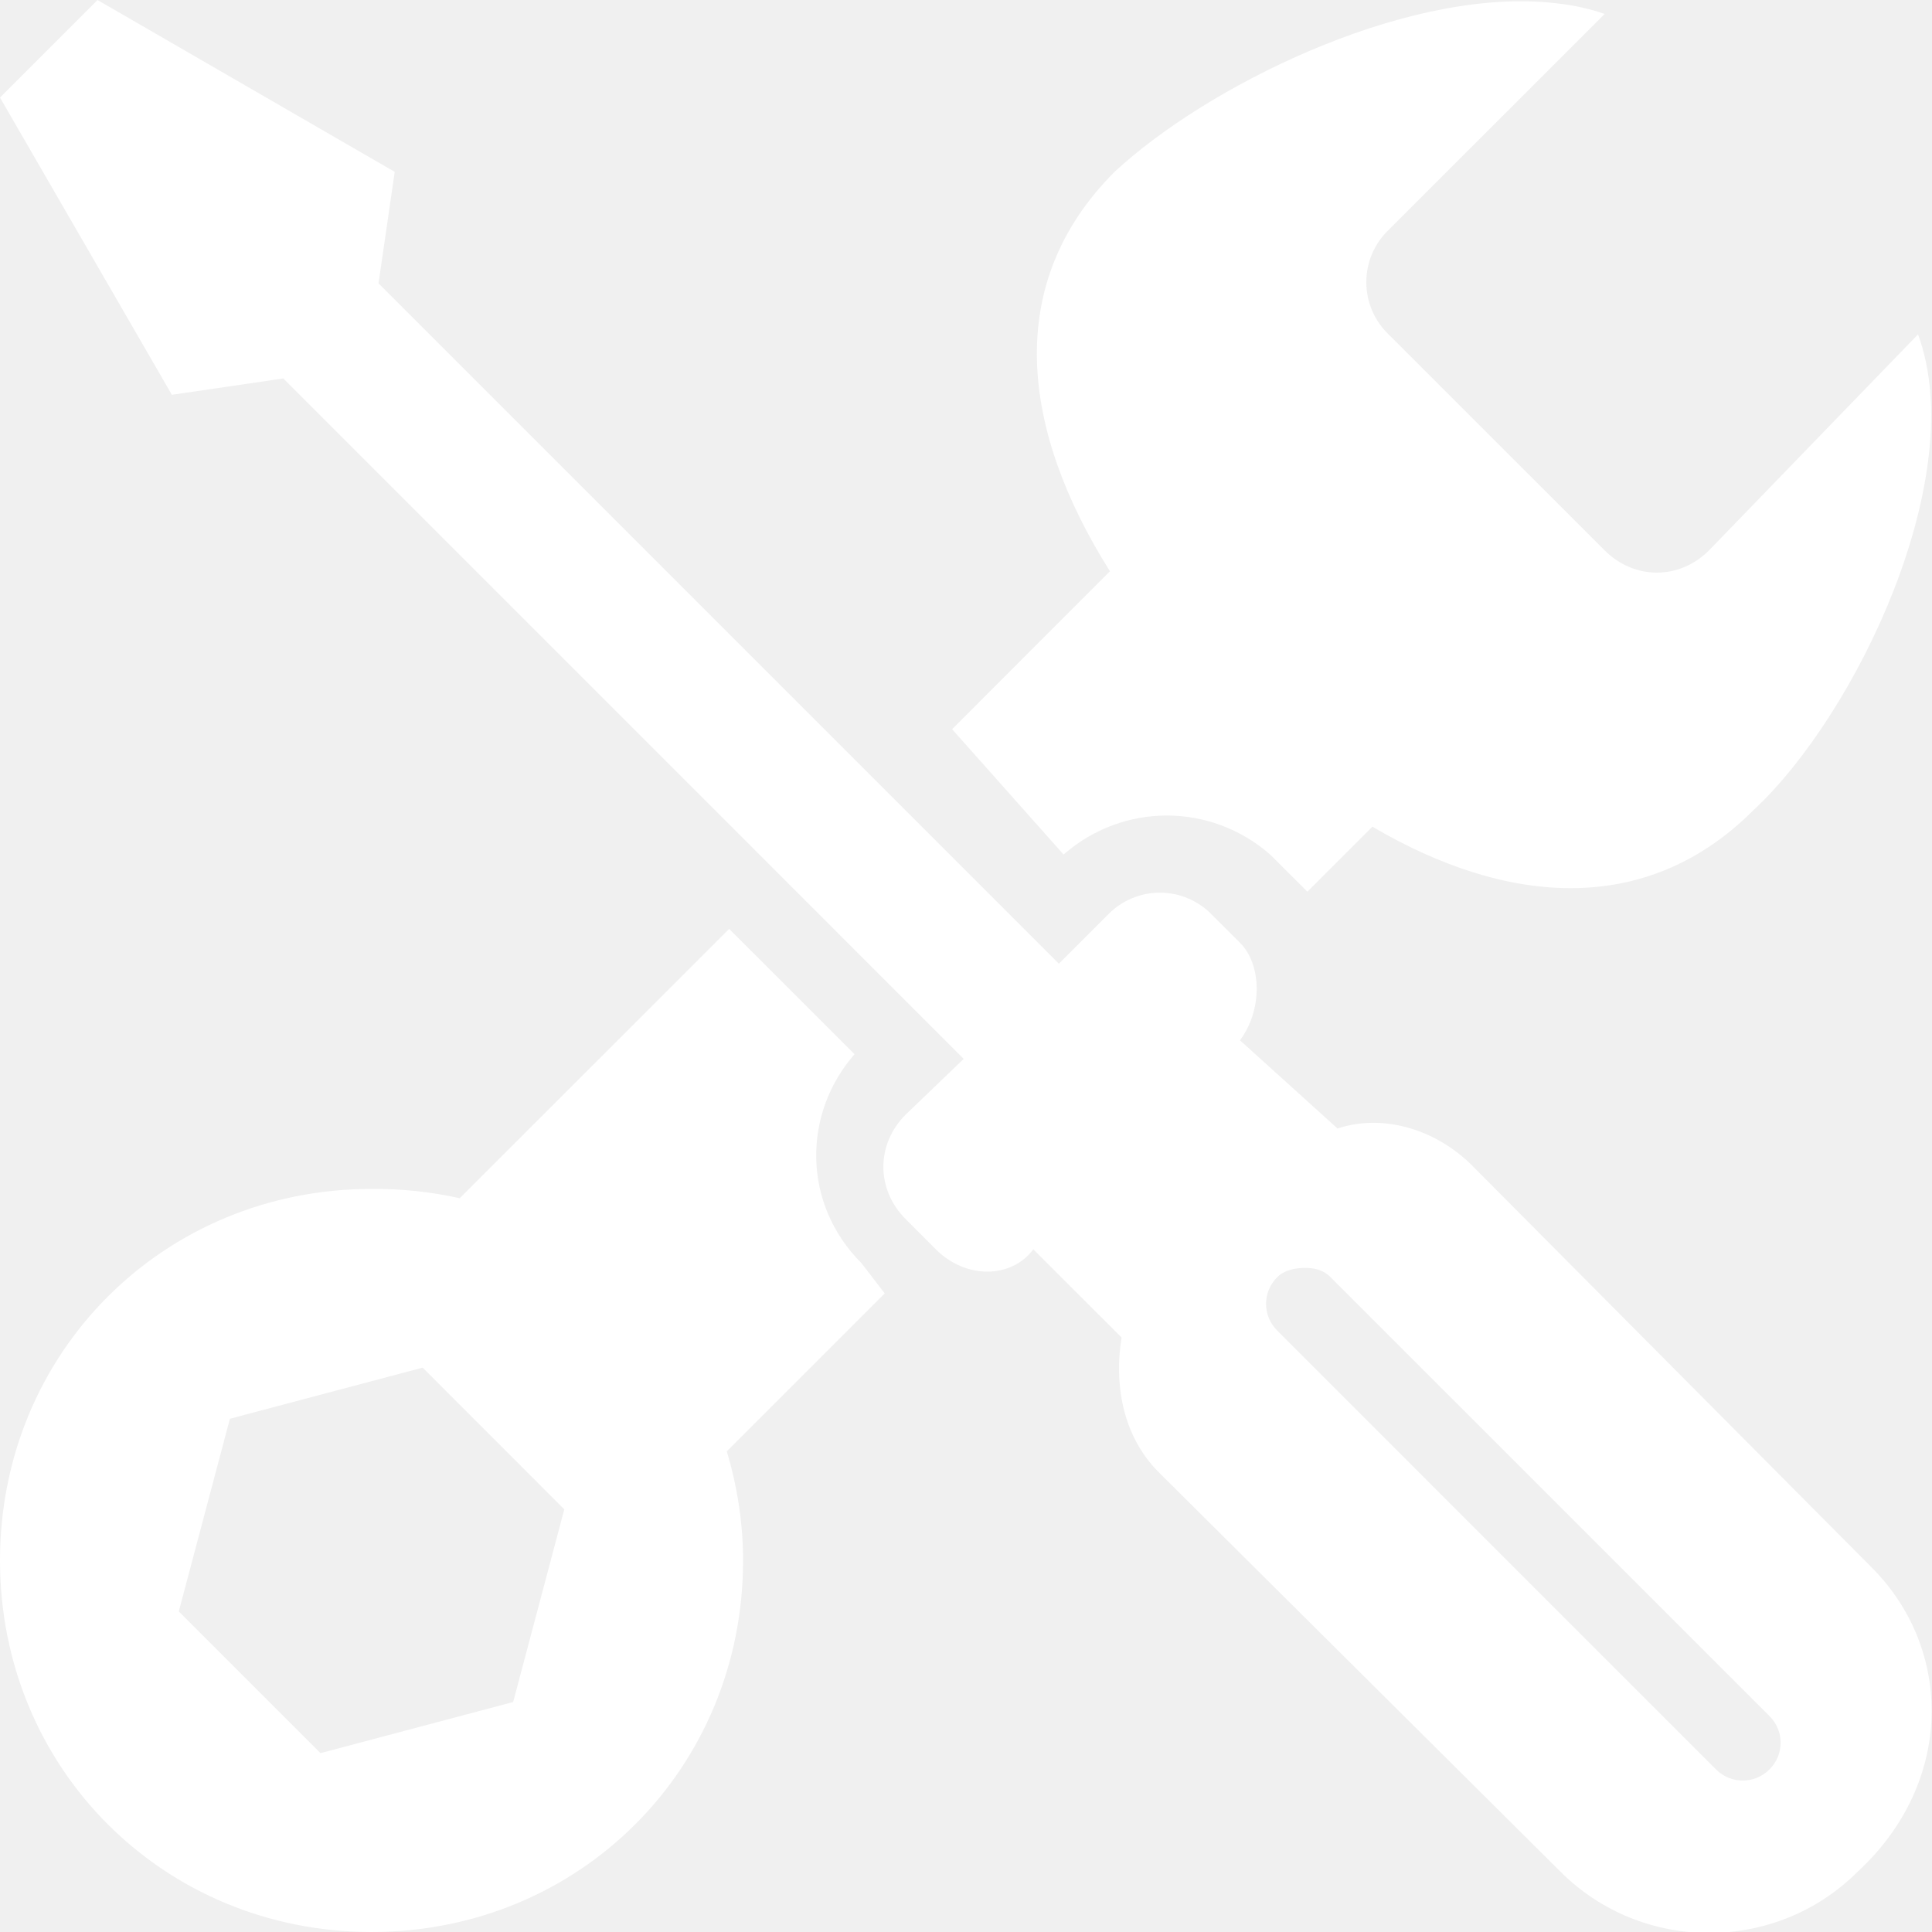
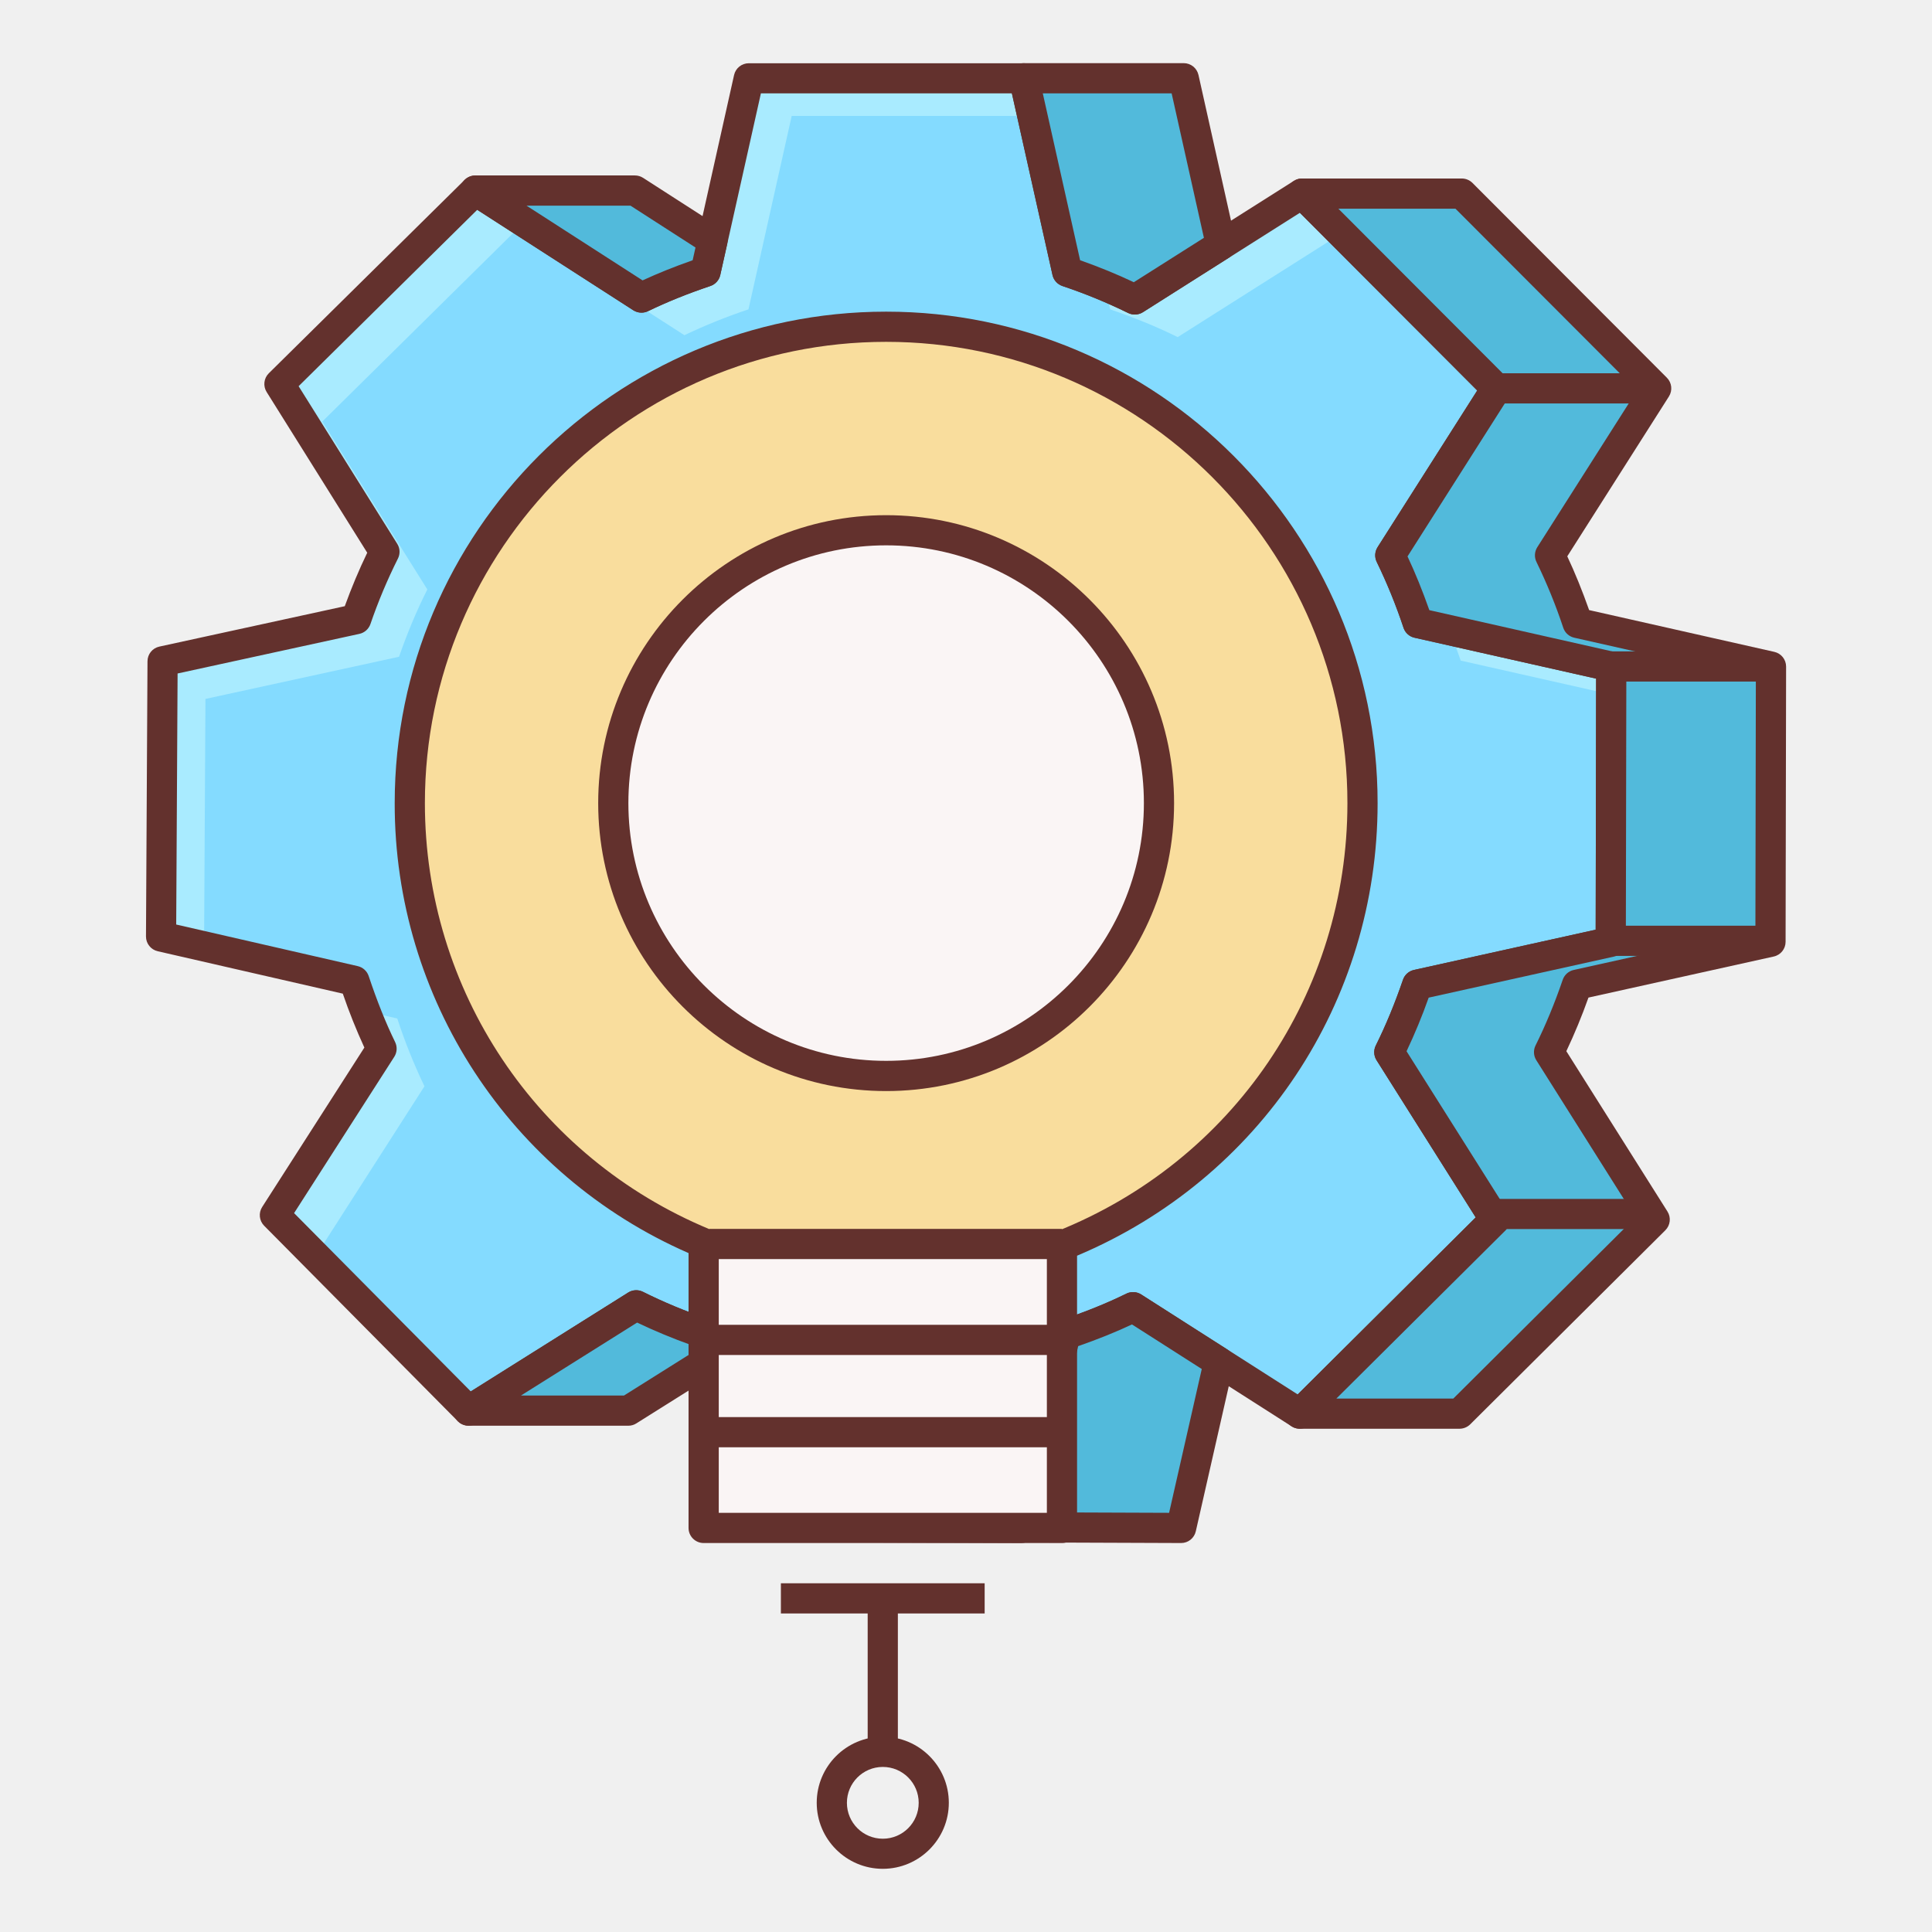
- <svg xmlns="http://www.w3.org/2000/svg" width="26" height="26" viewBox="0 0 26 26">
-   <path fill="#ffffff" d="M1.313 0L0 1.313l2.313 4l1.5-.22l9.156 9.157l-.781.75c-.4.4-.4 1.006 0 1.406l.406.407c.4.4 1.012.4 1.312 0L15.094 18c-.1.6 0 1.313.5 1.813L21 25.188c1.1 1.1 2.9 1.1 4 0c1.3-1.2 1.288-2.994.188-4.094l-5.375-5.407c-.5-.5-1.213-.7-1.813-.5L16.687 14c.3-.4.3-1.012 0-1.313l-.375-.374a.974.974 0 0 0-1.406 0l-.656.656l-9.156-9.156l.218-1.5l-4-2.313zm19.5.031C18.84-.133 16.224 1.175 15 2.312c-1.506 1.506-1.26 3.475-.063 5.376l-2.124 2.125l1.5 1.687c.8-.7 1.98-.7 2.78 0l.407.406l.094.094l.875-.875c1.808 1.063 3.69 1.216 5.125-.219c1.4-1.3 2.918-4.506 2.218-6.406L23 7.406c-.4.4-1.006.4-1.406 0L18.687 4.5a.974.974 0 0 1 0-1.406L21.595.188c-.25-.088-.5-.133-.782-.157m-11 12.469l-3.626 3.625A5.26 5.26 0 0 0 5 16c-2.8 0-5 2.2-5 5s2.2 5 5 5s5-2.2 5-5c0-.513-.081-1.006-.219-1.469l2.125-2.125l-.312-.406c-.8-.8-.794-2.012-.094-2.813L9.812 12.5zm7.75 4.563c.125 0 .243.024.343.125l5.907 5.906c.2.2.2.518 0 .718c-.2.2-.52.2-.72 0l-5.905-5.906c-.2-.2-.2-.518 0-.718c.1-.1.25-.125.375-.125M5.688 18.405l1.906 1.907l-.688 2.593l-2.593.688l-1.907-1.907l.688-2.593z" />
+ <svg xmlns="http://www.w3.org/2000/svg" version="1.1" id="Layer_3" x="0" y="0" viewBox="0 0 64 64" style="enable-background:new 0 0 64 64" xml:space="preserve">
+   <style>
+ 		.st0 {
+ 			fill: #faf5f5
+ 		}
+ 
+ 		.st1 {
+ 			fill: #63312d
+ 		}
+ 
+ 		.st10 {
+ 			fill: #a9ebff
+ 		}
+ 
+ 		.st11 {
+ 			fill: #52badb
+ 		}
+ 	</style>
+   <path d="m53.357 31.198.017-9.117-6.407-1.444a18.514 18.514 0 0 0-.913-2.241l3.517-5.531-6.441-6.453-5.538 3.508a18.501 18.501 0 0 0-2.238-.919l-1.432-6.408h-9.117l-1.432 6.408c-.729.249-1.437.523-2.122.856l-5.508-3.545-6.488 6.406 3.48 5.561c-.361.72-.669 1.46-.937 2.23l-6.413 1.397-.05 9.117 6.403 1.468c.259.773.548 1.522.901 2.246l-3.535 5.515 6.417 6.476 5.554-3.489c.721.36 1.462.665 2.233.93l1.409 6.412 9.117.033 1.456-6.405a18.43 18.43 0 0 0 2.244-.907l5.523 3.526 6.464-6.429-3.499-5.546c.359-.722.66-1.465.925-2.235l6.41-1.42z" style="fill:#84dbff" />
+   <path class="st10" d="m48.388 21.883 4.984 1.124.002-.926-5.359-1.208c.132.332.257.668.373 1.01zM36.775 10.248c.771.263 1.516.562 2.238.919l5.43-3.439-1.313-1.316-5.538 3.508a16.255 16.255 0 0 0-.99-.445l.173.773zM6.806 23.153l6.413-1.397c.267-.77.575-1.51.937-2.23l-3.48-5.561 6.488-6.406 5.508 3.545a18.586 18.586 0 0 1 2.122-.856l1.432-6.408H34.2l-.279-1.247h-9.117l-1.432 6.408c-.729.249-1.437.523-2.122.856l-5.508-3.545-6.488 6.406 3.48 5.561c-.361.72-.669 1.46-.937 2.23l-6.413 1.397-.05 9.117 1.426.327.046-8.197zM10.526 41.5l3.535-5.515a18.364 18.364 0 0 1-.901-2.246l-1.056-.242c.164.421.338.836.536 1.242l-3.535 5.515 6.417 6.476.115-.072-5.111-5.158z" />
+   <path class="st1" d="M33.834 51.115h-.002l-9.117-.033a.499.499 0 0 1-.486-.393l-1.349-6.14a18.725 18.725 0 0 1-1.774-.738l-5.318 3.342a.504.504 0 0 1-.621-.072L8.75 40.604a.5.5 0 0 1-.065-.621l3.385-5.281a19.125 19.125 0 0 1-.714-1.786l-6.131-1.405a.5.5 0 0 1-.389-.49l.05-9.117a.498.498 0 0 1 .394-.485l6.141-1.338c.224-.616.468-1.2.744-1.771l-3.332-5.324a.5.5 0 0 1 .072-.621l6.487-6.406a.5.5 0 0 1 .622-.065l5.274 3.395a19.15 19.15 0 0 1 1.658-.666l1.371-6.137a.5.5 0 0 1 .488-.391h9.116a.5.5 0 0 1 .488.391L35.78 8.62c.64.227 1.227.467 1.779.729l5.304-3.359a.5.5 0 0 1 .621.069l6.44 6.453a.5.5 0 0 1 .068.622l-3.367 5.296c.257.547.495 1.134.723 1.78l6.136 1.384a.5.5 0 0 1 .39.488l-.017 9.117a.499.499 0 0 1-.392.487l-6.139 1.36a18.837 18.837 0 0 1-.733 1.776l3.351 5.311a.5.5 0 0 1-.07.621l-6.465 6.429a.5.5 0 0 1-.622.067L37.5 43.874c-.542.254-1.131.49-1.784.719l-1.395 6.133a.499.499 0 0 1-.487.389zm-8.715-1.032 8.316.031 1.367-6.015a.496.496 0 0 1 .328-.363c.826-.278 1.54-.566 2.183-.883a.506.506 0 0 1 .49.027l5.185 3.312 5.896-5.864-3.284-5.207a.496.496 0 0 1-.024-.489c.33-.664.625-1.376.899-2.175a.5.5 0 0 1 .364-.326l6.02-1.334.015-8.316-6.017-1.356a.497.497 0 0 1-.363-.327 17.911 17.911 0 0 0-.887-2.181.501.501 0 0 1 .026-.489l3.302-5.192-5.875-5.887-5.2 3.294a.507.507 0 0 1-.489.025 17.784 17.784 0 0 0-2.178-.894.501.501 0 0 1-.327-.364l-1.345-6.018h-8.315L23.86 9.11a.5.5 0 0 1-.327.364c-.804.274-1.46.539-2.064.833a.501.501 0 0 1-.489-.029L15.809 6.95l-5.917 5.843 3.267 5.221a.496.496 0 0 1 .023.489 17.548 17.548 0 0 0-.911 2.17.501.501 0 0 1-.366.325L5.883 22.31l-.046 8.316 6.013 1.378a.5.5 0 0 1 .363.329c.279.834.565 1.55.876 2.187a.5.5 0 0 1-.028.488l-3.319 5.178 5.854 5.907 5.215-3.276a.499.499 0 0 1 .489-.023c.68.34 1.391.636 2.173.905a.498.498 0 0 1 .325.365l1.321 6.019z" />
+   <path class="st11" d="M21.25 9.857a18.586 18.586 0 0 1 2.122-.856l.231-1.035-2.57-1.654h-5.291l5.508 3.545zM37.592 9.92l2.854-1.808-1.234-5.519h-5.291l1.432 6.408a18.45 18.45 0 0 1 2.239.919zM58.649 31.198l.017-9.117-6.407-1.444a18.514 18.514 0 0 0-.913-2.241l3.517-5.531-6.441-6.453h-5.291l6.441 6.453-3.517 5.531c.356.723.651 1.469.913 2.241l6.407 1.444-.017 9.117-6.41 1.421a18.423 18.423 0 0 1-.925 2.235l3.499 5.546-6.464 6.429h5.291l6.464-6.429-3.499-5.546c.359-.722.66-1.465.925-2.235l6.41-1.421zM23.308 44.171c-.77-.266-1.512-.57-2.233-.93l-5.554 3.489h5.291l2.686-1.688-.19-.871zM37.534 43.303c-.723.355-1.471.647-2.244.907l-1.452 6.386 5.287.019 1.25-5.498-2.841-1.814z" />
+   <path class="st1" d="M21.249 10.357a.5.5 0 0 1-.271-.079l-5.507-3.545a.501.501 0 0 1 .27-.921h5.291c.096 0 .189.027.271.079l2.57 1.654a.5.5 0 0 1 .218.53L23.86 9.11a.5.5 0 0 1-.327.364 17.54 17.54 0 0 0-2.066.833.493.493 0 0 1-.218.05zm-3.807-3.544 3.844 2.475c.502-.232 1.04-.449 1.659-.667l.094-.422-2.153-1.386h-3.444zM37.592 10.42a.512.512 0 0 1-.222-.052 17.784 17.784 0 0 0-2.178-.894.501.501 0 0 1-.327-.364l-1.433-6.408a.5.5 0 0 1 .489-.61h5.292a.5.5 0 0 1 .488.391l1.233 5.52a.502.502 0 0 1-.221.532l-2.854 1.808a.502.502 0 0 1-.267.077zm-1.812-1.8c.64.227 1.227.467 1.779.729l2.322-1.471-1.069-4.785h-4.268L35.78 8.62zM48.349 47.329h-5.292a.5.5 0 0 1-.353-.855l6.181-6.146-3.285-5.207a.496.496 0 0 1-.024-.489c.33-.664.625-1.376.899-2.175a.5.5 0 0 1 .364-.326l6.02-1.334.015-8.316-6.017-1.356a.497.497 0 0 1-.363-.327 17.911 17.911 0 0 0-.887-2.181.501.501 0 0 1 .026-.489l3.302-5.192-6.157-6.169a.501.501 0 0 1 .354-.854h5.291c.133 0 .26.053.354.146l6.44 6.453a.5.5 0 0 1 .068.622l-3.367 5.295c.257.547.495 1.134.724 1.781l6.135 1.384a.5.5 0 0 1 .39.488l-.017 9.117a.499.499 0 0 1-.392.487l-6.138 1.36a19.193 19.193 0 0 1-.733 1.776l3.35 5.311a.5.5 0 0 1-.07.621l-6.464 6.429a.51.51 0 0 1-.354.146zm-4.08-1h3.874l6.033-6.001-3.284-5.207a.499.499 0 0 1-.025-.489c.333-.67.628-1.382.9-2.175a.5.5 0 0 1 .364-.326l6.019-1.334.015-8.316-6.016-1.356a.497.497 0 0 1-.363-.327 17.712 17.712 0 0 0-.888-2.181.501.501 0 0 1 .026-.489l3.302-5.192-6.011-6.022h-3.879l5.589 5.6a.5.5 0 0 1 .068.622l-3.367 5.296c.257.547.495 1.134.723 1.78l6.136 1.384a.5.5 0 0 1 .39.488l-.017 9.117a.499.499 0 0 1-.392.487l-6.139 1.36a18.837 18.837 0 0 1-.733 1.776l3.351 5.311a.5.5 0 0 1-.07.621l-5.606 5.573zM20.813 47.229h-5.292a.5.5 0 0 1-.265-.924l5.554-3.489a.499.499 0 0 1 .489-.023c.68.34 1.391.636 2.173.905a.498.498 0 0 1 .325.365l.191.871a.5.5 0 0 1-.223.531l-2.687 1.688a.493.493 0 0 1-.265.076zm-3.556-1h3.413l2.267-1.424-.057-.255a18.725 18.725 0 0 1-1.774-.738l-3.849 2.417zM39.126 51.115h-.002l-5.287-.02a.5.5 0 0 1-.486-.61l1.451-6.386a.496.496 0 0 1 .328-.363c.826-.278 1.54-.566 2.183-.883a.5.5 0 0 1 .49.028l2.841 1.814a.497.497 0 0 1 .218.531l-1.249 5.498a.498.498 0 0 1-.487.391zm-4.661-1.017 4.263.016 1.082-4.764-2.311-1.476c-.541.254-1.13.49-1.783.719l-1.251 5.505z" />
+   <path class="st1" d="M49.571 12.365h5.224v1h-5.224z" />
+   <path d="M45.135 26.604c0-8.715-7.065-15.781-15.781-15.781s-15.78 7.065-15.78 15.781c0 6.573 4.02 12.202 9.734 14.576v9.436h11.87v-9.354c5.83-2.32 9.957-8.002 9.957-14.658z" style="fill:#f9dd9d" />
+   <path class="st0" d="M23.308 41.303h11.87v9.312h-11.87z" />
+   <circle class="st0" cx="29.355" cy="26.604" r="9.039" />
+   <path class="st1" d="M29.354 36.143c-5.26 0-9.538-4.278-9.538-9.538s4.278-9.539 9.538-9.539 9.539 4.279 9.539 9.539-4.279 9.538-9.539 9.538zm0-18.078c-4.708 0-8.538 3.831-8.538 8.539s3.83 8.538 8.538 8.538 8.539-3.83 8.539-8.538-3.83-8.539-8.539-8.539z" />
+   <path class="st1" d="M35.179 51.115h-11.87a.5.5 0 0 1-.5-.5V41.51a16.237 16.237 0 0 1-9.734-14.905c0-8.978 7.304-16.281 16.28-16.281s16.28 7.304 16.28 16.281c0 6.59-3.896 12.438-9.956 14.992v9.019a.5.5 0 0 1-.5.499zm-11.37-1h10.87v-8.854a.5.5 0 0 1 .315-.465c5.856-2.329 9.641-7.899 9.641-14.191 0-8.426-6.854-15.281-15.28-15.281s-15.28 6.855-15.28 15.281c0 6.195 3.7 11.735 9.426 14.113.187.078.309.26.309.462v8.935zM49.571 39.715h5.224v1h-5.224zM53.187 30.665h5.462v1h-5.462zM53.374 21.578h5.274v1h-5.274z" />
+   <path class="st1" d="M23.5 46.943h11.679v1H23.5zM23.5 43.886h11.679v1H23.5zM23.5 40.709h11.679v1H23.5zM25.868 52.448h6.75v1h-6.75z" />
+   <path class="st1" d="M28.743 53.115h1v4.542h-1z" />
+   <path class="st1" d="M29.243 61.907c-1.206 0-2.188-.981-2.188-2.188s.981-2.188 2.188-2.188 2.188.981 2.188 2.188-.982 2.188-2.188 2.188zm0-3.375a1.189 1.189 0 1 0 .002 2.378 1.189 1.189 0 0 0-.002-2.378z" />
</svg>
